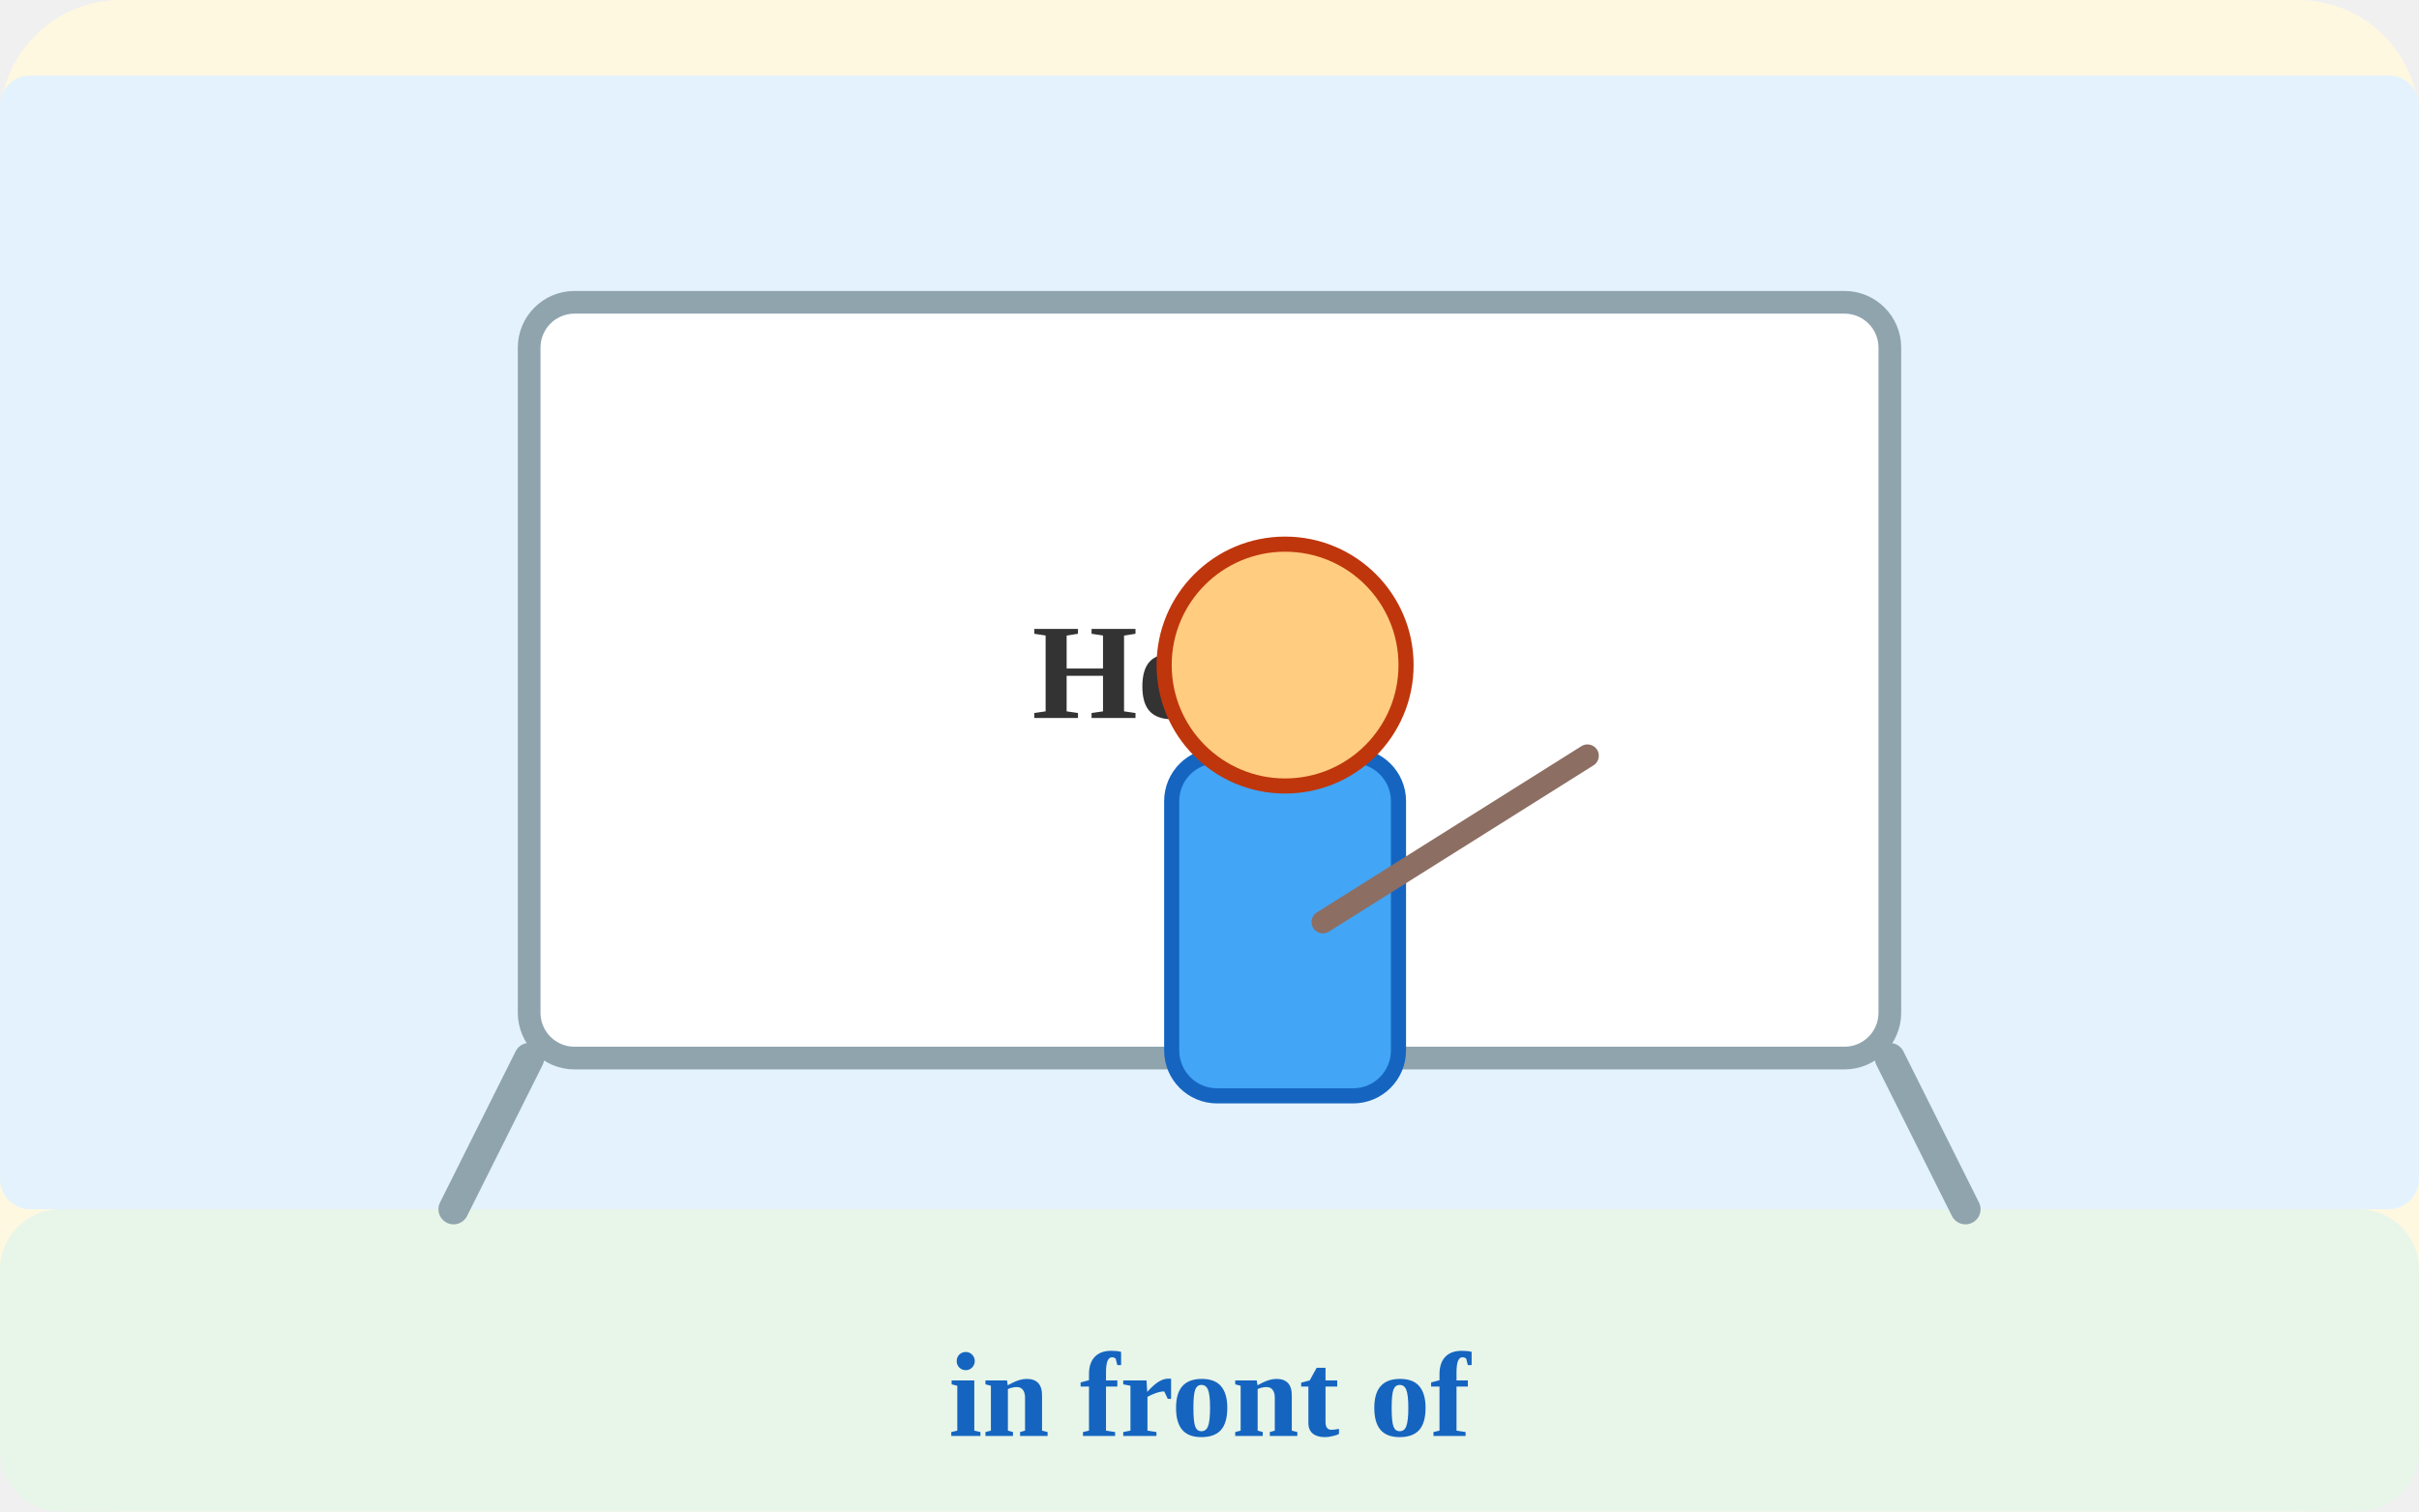
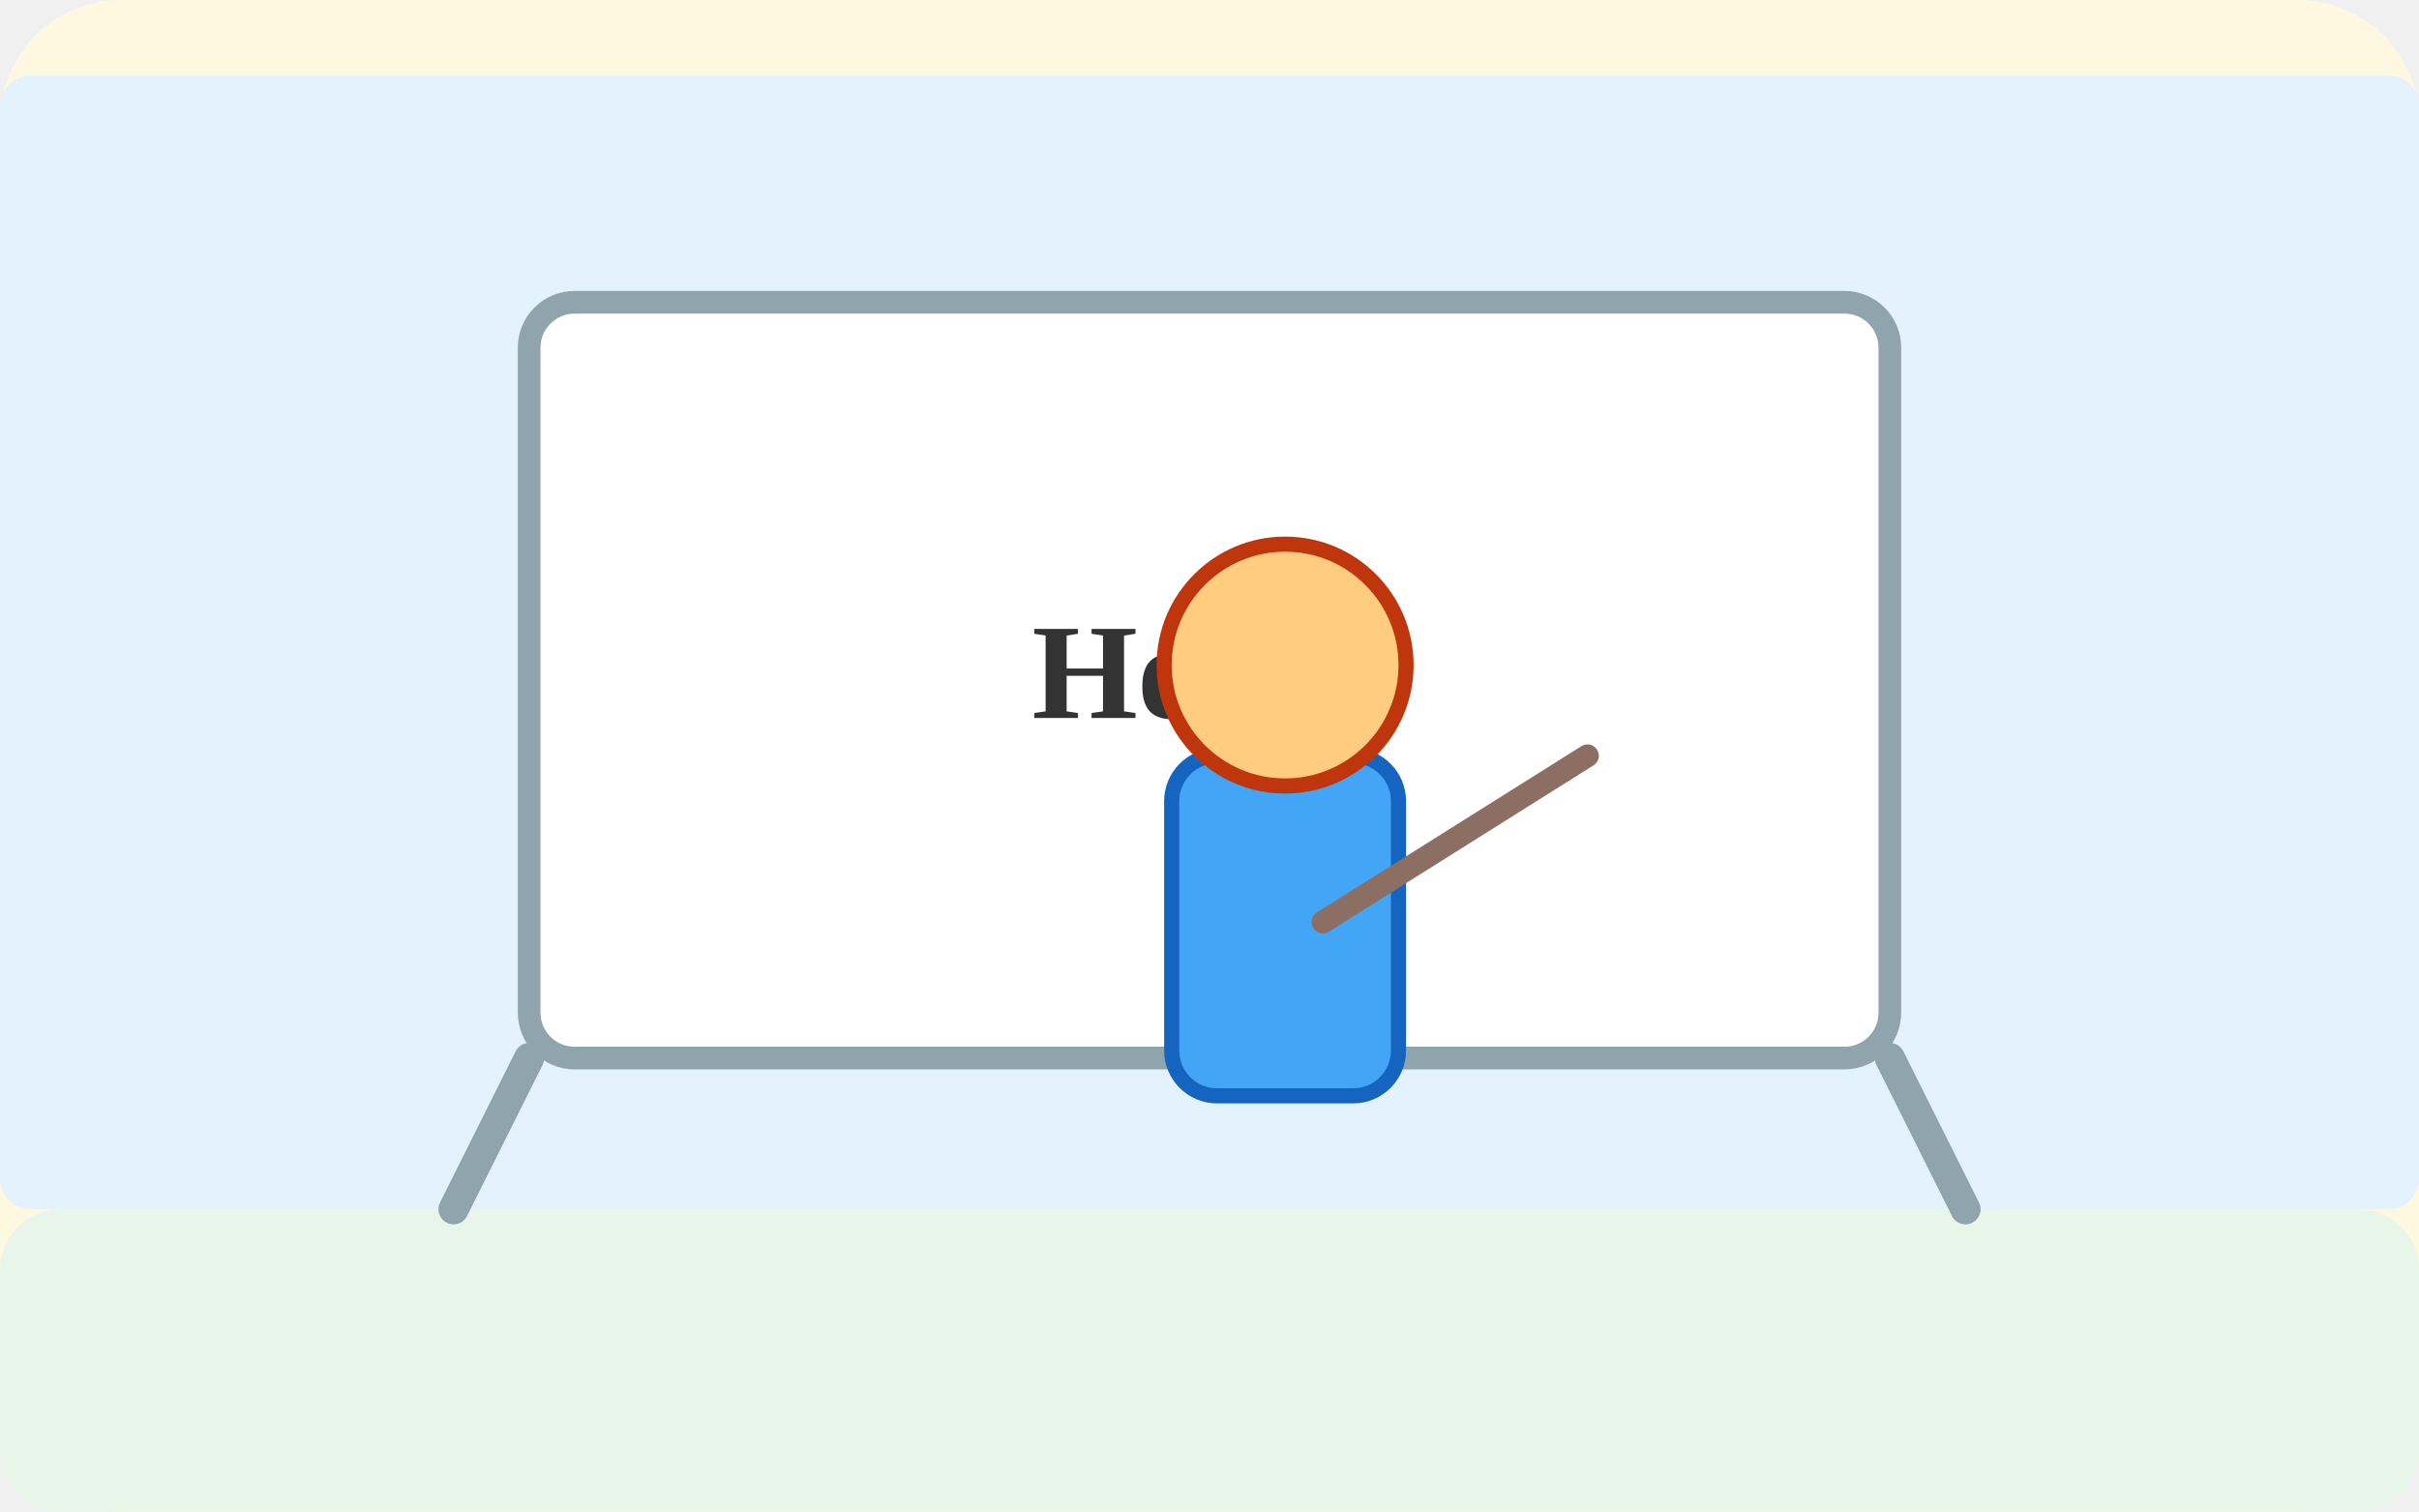
<svg xmlns="http://www.w3.org/2000/svg" viewBox="0 0 320 200" width="320" height="200">
  <rect width="320" height="200" rx="16" fill="#FFF8E1" />
  <rect x="0" y="160" width="320" height="40" rx="8" fill="#E8F5E9" />
  <rect x="0" y="10" width="320" height="150" rx="4" fill="#E3F2FD" />
  <rect x="70" y="40" width="180" height="100" rx="6" fill="#FFFFFF" stroke="#90A4AE" stroke-width="3" />
  <text x="160" y="95" text-anchor="middle" font-size="18" font-weight="bold" fill="#333">Hello!</text>
  <line x1="70" y1="140" x2="60" y2="160" stroke="#90A4AE" stroke-width="4" stroke-linecap="round" />
  <line x1="250" y1="140" x2="260" y2="160" stroke="#90A4AE" stroke-width="4" stroke-linecap="round" />
  <rect x="155" y="100" width="30" height="45" rx="6" fill="#42A5F5" stroke="#1565C0" stroke-width="2" />
  <circle cx="170" cy="88" r="16" fill="#FFCC80" stroke="#BF360C" stroke-width="2" />
  <line x1="210" y1="100" x2="175" y2="122" stroke="#8D6E63" stroke-width="3" stroke-linecap="round" />
-   <text x="160" y="190" text-anchor="middle" font-size="16" font-weight="bold" fill="#1565C0">in front of</text>
</svg>
